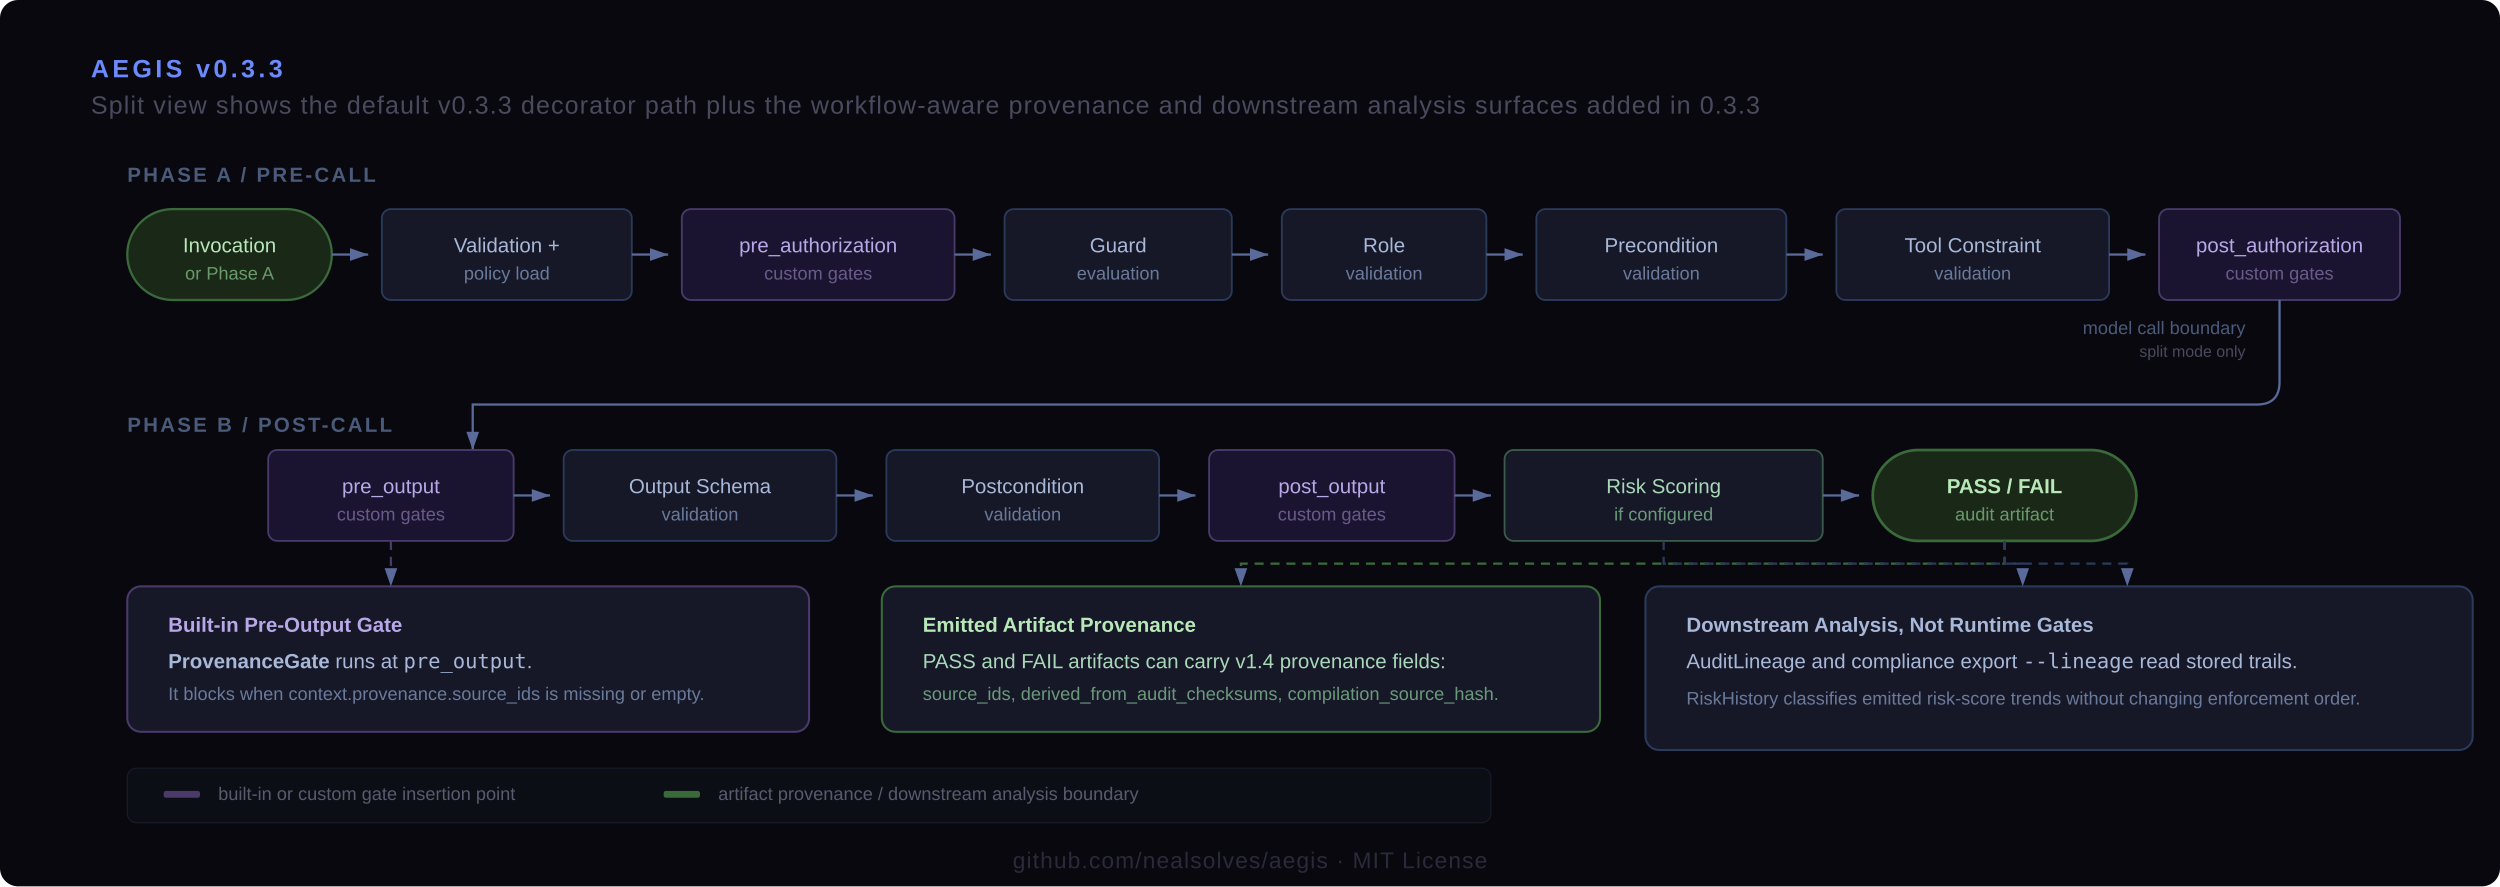
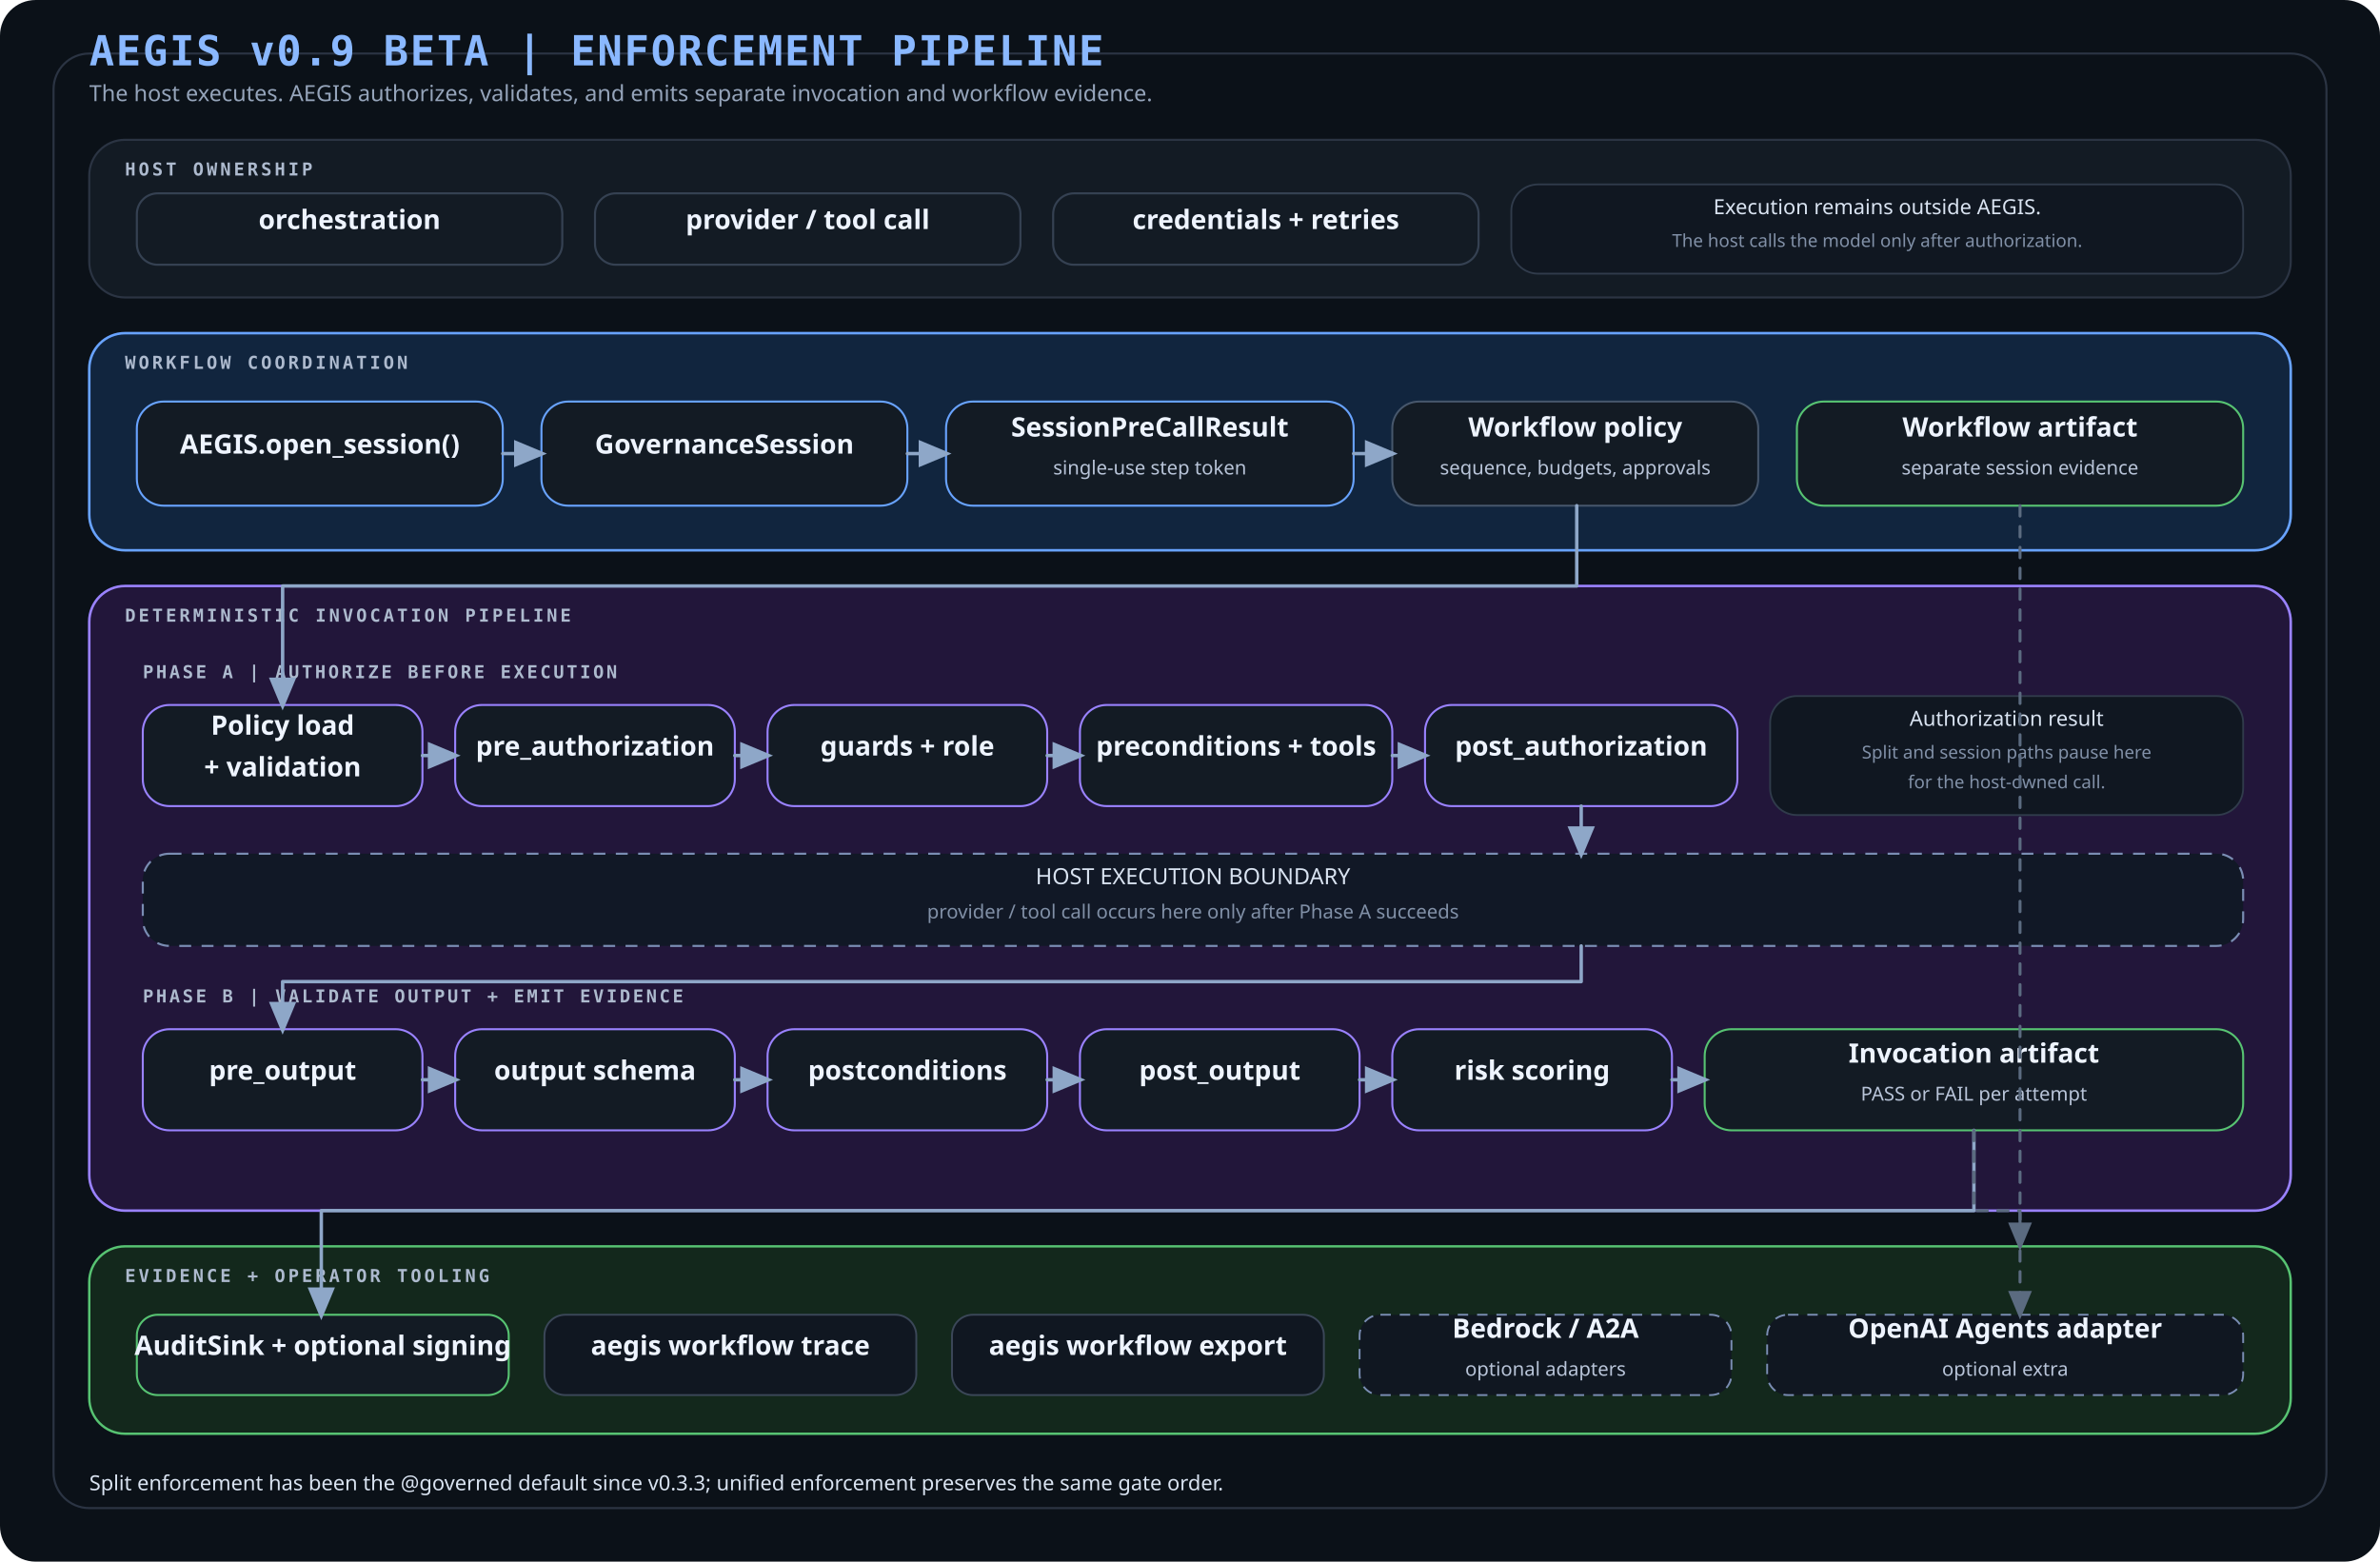
- <svg xmlns="http://www.w3.org/2000/svg" viewBox="0 0 1100 390" font-family="'IBM Plex Sans', Arial, sans-serif">
+ <svg xmlns="http://www.w3.org/2000/svg" viewBox="0 0 1600 1050">
  <defs>
-     <marker id="arr" viewBox="0 0 10 7" refX="10" refY="3.5" markerWidth="8" markerHeight="6" orient="auto-start-reverse">
-       <path d="M 0 0 L 10 3.5 L 0 7 z" fill="#5a6a9a" />
+     <style>
+   svg {
+     font-family: 'IBM Plex Sans', 'Avenir Next', 'Segoe UI', sans-serif;
+   }
+   .mono {
+     font-family: 'IBM Plex Mono', 'SFMono-Regular', 'Menlo', monospace;
+   }
+   .page-title {
+     fill: #8ab8ff;
+     font-size: 28px;
+     font-weight: 700;
+     letter-spacing: 0.04em;
+   }
+   .page-subtitle {
+     fill: #95a4ba;
+     font-size: 15px;
+   }
+   .section-tag {
+     fill: #adbace;
+     font-size: 12px;
+     font-weight: 700;
+     letter-spacing: 0.16em;
+   }
+   .panel-title {
+     fill: #adbace;
+     font-size: 12px;
+     font-weight: 700;
+     letter-spacing: 0.14em;
+   }
+   .box-title {
+     fill: #eef4ff;
+     font-size: 18px;
+     font-weight: 600;
+   }
+   .box-sub {
+     fill: #b8c4d8;
+     font-size: 13px;
+     font-weight: 500;
+   }
+   .body {
+     fill: #d9e3f1;
+     font-size: 14px;
+     font-weight: 500;
+   }
+   .body-plus {
+     fill: #d9e3f1;
+     font-size: 15px;
+     font-weight: 500;
+   }
+   .small {
+     fill: #8190a7;
+     font-size: 12px;
+   }
+   .small-plus {
+     fill: #8190a7;
+     font-size: 13px;
+   }
+   .footer-note {
+     fill: #d9e3f1;
+     font-size: 14px;
+     font-weight: 500;
+   }
+   .footer-note-lg {
+     fill: #d9e3f1;
+     font-size: 15px;
+     font-weight: 500;
+   }
+   .footer-small {
+     fill: #8190a7;
+     font-size: 12px;
+   }
+   .footer-small-lg {
+     fill: #8190a7;
+     font-size: 13px;
+   }
+   .frame {
+     fill: none;
+     stroke: #2b3443;
+     stroke-width: 1.4;
+   }
+   .band {
+     fill: #131b24;
+     stroke: #2b3443;
+     stroke-width: 1.4;
+   }
+   .host-box {
+     fill: #131b24;
+     stroke: #354152;
+     stroke-width: 1.4;
+   }
+   .policy-panel {
+     fill: #141d29;
+     stroke: #47576c;
+     stroke-width: 1.5;
+   }
+   .workflow-panel {
+     fill: #11253e;
+     stroke: #68a3ff;
+     stroke-width: 1.7;
+   }
+   .kernel-panel {
+     fill: #22163a;
+     stroke: #9a82ff;
+     stroke-width: 1.7;
+   }
+   .evidence-panel {
+     fill: #13281c;
+     stroke: #57c372;
+     stroke-width: 1.6;
+   }
+   .ops-panel {
+     fill: #151d28;
+     stroke: #3b4758;
+     stroke-width: 1.4;
+   }
+   .adapter-panel {
+     fill: #111826;
+     stroke: #7a8db3;
+     stroke-width: 1.4;
+     stroke-dasharray: 8 7;
+   }
+   .note-box {
+     fill: #101721;
+     stroke: #303b4b;
+     stroke-width: 1.2;
+   }
+   .node-neutral {
+     fill: #131b24;
+     stroke: #354152;
+     stroke-width: 1.3;
+   }
+   .node-policy {
+     fill: #131b24;
+     stroke: #47576c;
+     stroke-width: 1.3;
+   }
+   .node-workflow {
+     fill: #131b24;
+     stroke: #68a3ff;
+     stroke-width: 1.35;
+   }
+   .node-kernel {
+     fill: #131b24;
+     stroke: #9a82ff;
+     stroke-width: 1.35;
+   }
+   .node-evidence {
+     fill: #131b24;
+     stroke: #57c372;
+     stroke-width: 1.35;
+   }
+   .node-ops {
+     fill: #101721;
+     stroke: #3b4758;
+     stroke-width: 1.25;
+   }
+   .node-adapter {
+     fill: #101721;
+     stroke: #7a8db3;
+     stroke-width: 1.25;
+     stroke-dasharray: 7 6;
+   }
+   .connector {
+     fill: none;
+     stroke: #8ea7c8;
+     stroke-width: 2.3;
+     stroke-linecap: round;
+     stroke-linejoin: round;
+   }
+   .connector-muted {
+     fill: none;
+     stroke: #5b6b80;
+     stroke-width: 2.0;
+     stroke-linecap: round;
+     stroke-linejoin: round;
+     stroke-dasharray: 7 7;
+   }
+   .connector-soft {
+     fill: none;
+     stroke: #8ea7c8;
+     stroke-opacity: 0.68;
+     stroke-width: 1.7;
+     stroke-linecap: round;
+     stroke-linejoin: round;
+   }
+ </style>
+     <marker id="arrow" viewBox="0 0 12 10" refX="10" refY="5" markerWidth="10" markerHeight="8" orient="auto">
+       <path d="M0 0 L12 5 L0 10 z" fill="#8ea7c8" />
+     </marker>
+     <marker id="arrow-muted" viewBox="0 0 12 10" refX="10" refY="5" markerWidth="10" markerHeight="8" orient="auto">
+       <path d="M0 0 L12 5 L0 10 z" fill="#5b6b80" />
+     </marker>
+     <marker id="arrow-soft" viewBox="0 0 12 10" refX="10" refY="5" markerWidth="10" markerHeight="8" orient="auto">
+       <path d="M0 0 L12 5 L0 10 z" fill="#8ea7c8" fill-opacity="0.68" />
    </marker>
  </defs>
-   <rect width="1100" height="390" fill="#08080e" rx="8" />
-   <text x="40" y="34" fill="#6b8afd" font-size="11" font-weight="700" letter-spacing="1.5">AEGIS v0.3.3</text>
-   <text x="40" y="50" fill="#4a4a5e" font-size="11" letter-spacing="0.5">Split view shows the default v0.3.3 decorator path plus the workflow-aware provenance and downstream analysis surfaces added in 0.3.3</text>
-   <text x="56" y="80" fill="#4a5a7a" font-size="9" font-weight="600" letter-spacing="1">PHASE A / PRE-CALL</text>
-   <rect x="56" y="92" width="90" height="40" rx="20" fill="#1a2818" stroke="#3a6a3a" stroke-width="1" />
-   <text x="101" y="111" fill="#b8e8b8" font-size="9" text-anchor="middle" font-weight="500">Invocation</text>
-   <text x="101" y="123" fill="#6a9a6a" font-size="8" text-anchor="middle">or Phase A</text>
-   <line x1="146" y1="112" x2="162" y2="112" stroke="#5a6a9a" stroke-width="1" marker-end="url(#arr)" />
-   <rect x="168" y="92" width="110" height="40" rx="4" fill="#161828" stroke="#2a3a5a" stroke-width="0.8" />
-   <text x="223" y="111" fill="#a8b8d8" font-size="9" text-anchor="middle" font-weight="500">Validation +</text>
-   <text x="223" y="123" fill="#6a7a9a" font-size="8" text-anchor="middle">policy load</text>
-   <line x1="278" y1="112" x2="294" y2="112" stroke="#5a6a9a" stroke-width="1" marker-end="url(#arr)" />
-   <rect x="300" y="92" width="120" height="40" rx="4" fill="#1a1430" stroke="#4a3a6a" stroke-width="0.8" />
-   <text x="360" y="111" fill="#b8a8e8" font-size="9" text-anchor="middle" font-weight="500">pre_authorization</text>
-   <text x="360" y="123" fill="#6a5a8a" font-size="8" text-anchor="middle">custom gates</text>
-   <line x1="420" y1="112" x2="436" y2="112" stroke="#5a6a9a" stroke-width="1" marker-end="url(#arr)" />
-   <rect x="442" y="92" width="100" height="40" rx="4" fill="#161828" stroke="#2a3a5a" stroke-width="0.8" />
-   <text x="492" y="111" fill="#a8b8d8" font-size="9" text-anchor="middle" font-weight="500">Guard</text>
-   <text x="492" y="123" fill="#6a7a9a" font-size="8" text-anchor="middle">evaluation</text>
-   <line x1="542" y1="112" x2="558" y2="112" stroke="#5a6a9a" stroke-width="1" marker-end="url(#arr)" />
-   <rect x="564" y="92" width="90" height="40" rx="4" fill="#161828" stroke="#2a3a5a" stroke-width="0.8" />
-   <text x="609" y="111" fill="#a8b8d8" font-size="9" text-anchor="middle" font-weight="500">Role</text>
-   <text x="609" y="123" fill="#6a7a9a" font-size="8" text-anchor="middle">validation</text>
-   <line x1="654" y1="112" x2="670" y2="112" stroke="#5a6a9a" stroke-width="1" marker-end="url(#arr)" />
-   <rect x="676" y="92" width="110" height="40" rx="4" fill="#161828" stroke="#2a3a5a" stroke-width="0.8" />
-   <text x="731" y="111" fill="#a8b8d8" font-size="9" text-anchor="middle" font-weight="500">Precondition</text>
-   <text x="731" y="123" fill="#6a7a9a" font-size="8" text-anchor="middle">validation</text>
-   <line x1="786" y1="112" x2="802" y2="112" stroke="#5a6a9a" stroke-width="1" marker-end="url(#arr)" />
-   <rect x="808" y="92" width="120" height="40" rx="4" fill="#161828" stroke="#2a3a5a" stroke-width="0.8" />
-   <text x="868" y="111" fill="#a8b8d8" font-size="9" text-anchor="middle" font-weight="500">Tool Constraint</text>
-   <text x="868" y="123" fill="#6a7a9a" font-size="8" text-anchor="middle">validation</text>
-   <line x1="928" y1="112" x2="944" y2="112" stroke="#5a6a9a" stroke-width="1" marker-end="url(#arr)" />
-   <rect x="950" y="92" width="106" height="40" rx="4" fill="#1a1430" stroke="#4a3a6a" stroke-width="0.8" />
-   <text x="1003" y="111" fill="#b8a8e8" font-size="9" text-anchor="middle" font-weight="500">post_authorization</text>
-   <text x="1003" y="123" fill="#6a5a8a" font-size="8" text-anchor="middle">custom gates</text>
-   <path d="M 1003 132 L 1003 168 Q 1003 178 993 178 L 208 178 L 208 198" fill="none" stroke="#5a6a9a" stroke-width="1" marker-end="url(#arr)" />
-   <text x="56" y="190" fill="#4a5a7a" font-size="9" font-weight="600" letter-spacing="1">PHASE B / POST-CALL</text>
-   <text x="988" y="147" fill="#4a5a7a" font-size="8" text-anchor="end">model call boundary</text>
-   <text x="988" y="157" fill="#4a4a5e" font-size="7" text-anchor="end">split mode only</text>
-   <rect x="118" y="198" width="108" height="40" rx="4" fill="#1a1430" stroke="#4a3a6a" stroke-width="0.8" />
-   <text x="172" y="217" fill="#b8a8e8" font-size="9" text-anchor="middle" font-weight="500">pre_output</text>
-   <text x="172" y="229" fill="#6a5a8a" font-size="8" text-anchor="middle">custom gates</text>
-   <line x1="226" y1="218" x2="242" y2="218" stroke="#5a6a9a" stroke-width="1" marker-end="url(#arr)" />
-   <rect x="248" y="198" width="120" height="40" rx="4" fill="#161828" stroke="#2a3a5a" stroke-width="0.8" />
-   <text x="308" y="217" fill="#a8b8d8" font-size="9" text-anchor="middle" font-weight="500">Output Schema</text>
-   <text x="308" y="229" fill="#6a7a9a" font-size="8" text-anchor="middle">validation</text>
-   <line x1="368" y1="218" x2="384" y2="218" stroke="#5a6a9a" stroke-width="1" marker-end="url(#arr)" />
-   <rect x="390" y="198" width="120" height="40" rx="4" fill="#161828" stroke="#2a3a5a" stroke-width="0.8" />
-   <text x="450" y="217" fill="#a8b8d8" font-size="9" text-anchor="middle" font-weight="500">Postcondition</text>
-   <text x="450" y="229" fill="#6a7a9a" font-size="8" text-anchor="middle">validation</text>
-   <line x1="510" y1="218" x2="526" y2="218" stroke="#5a6a9a" stroke-width="1" marker-end="url(#arr)" />
-   <rect x="532" y="198" width="108" height="40" rx="4" fill="#1a1430" stroke="#4a3a6a" stroke-width="0.8" />
-   <text x="586" y="217" fill="#b8a8e8" font-size="9" text-anchor="middle" font-weight="500">post_output</text>
-   <text x="586" y="229" fill="#6a5a8a" font-size="8" text-anchor="middle">custom gates</text>
-   <line x1="640" y1="218" x2="656" y2="218" stroke="#5a6a9a" stroke-width="1" marker-end="url(#arr)" />
-   <rect x="662" y="198" width="140" height="40" rx="4" fill="#161828" stroke="#3a5a4a" stroke-width="0.8" />
-   <text x="732" y="217" fill="#a8d8b8" font-size="9" text-anchor="middle" font-weight="500">Risk Scoring</text>
-   <text x="732" y="229" fill="#6a9a7a" font-size="8" text-anchor="middle">if configured</text>
-   <line x1="802" y1="218" x2="818" y2="218" stroke="#5a6a9a" stroke-width="1" marker-end="url(#arr)" />
-   <rect x="824" y="198" width="116" height="40" rx="20" fill="#1a2818" stroke="#3a6a3a" stroke-width="1.2" />
-   <text x="882" y="217" fill="#b8e8b8" font-size="9" text-anchor="middle" font-weight="600">PASS / FAIL</text>
-   <text x="882" y="229" fill="#6a9a6a" font-size="8" text-anchor="middle">audit artifact</text>
-   <rect x="56" y="258" width="300" height="64" rx="6" fill="#161828" stroke="#4a3a6a" stroke-width="0.9" />
-   <text x="74" y="278" fill="#b8a8e8" font-size="9" font-weight="600">Built-in Pre-Output Gate</text>
-   <text x="74" y="294" fill="#a8b8d8" font-size="9">
-     <tspan font-weight="600">ProvenanceGate</tspan> runs at <tspan font-family="'IBM Plex Mono', monospace">pre_output</tspan>.</text>
-   <text x="74" y="308" fill="#6a7a9a" font-size="8">It blocks when context.provenance.source_ids is missing or empty.</text>
-   <line x1="172" y1="238" x2="172" y2="258" stroke="#4a3a6a" stroke-width="1" stroke-dasharray="4 3" marker-end="url(#arr)" />
-   <rect x="388" y="258" width="316" height="64" rx="6" fill="#161828" stroke="#3a6a3a" stroke-width="0.9" />
-   <text x="406" y="278" fill="#b8e8b8" font-size="9" font-weight="600">Emitted Artifact Provenance</text>
-   <text x="406" y="294" fill="#a8d8b8" font-size="9">PASS and FAIL artifacts can carry v1.4 provenance fields:</text>
-   <text x="406" y="308" fill="#6a9a7a" font-size="8">source_ids, derived_from_audit_checksums, compilation_source_hash.</text>
-   <polyline points="882,238 882,248 546,248 546,258" fill="none" stroke="#3a6a3a" stroke-width="1" stroke-dasharray="4 3" marker-end="url(#arr)" />
-   <rect x="724" y="258" width="364" height="72" rx="6" fill="#161828" stroke="#2a3a5a" stroke-width="0.9" />
-   <text x="742" y="278" fill="#a8b8d8" font-size="9" font-weight="600">Downstream Analysis, Not Runtime Gates</text>
-   <text x="742" y="294" fill="#a8b8d8" font-size="9">AuditLineage and compliance export <tspan font-family="'IBM Plex Mono', monospace">--lineage</tspan> read stored trails.</text>
-   <text x="742" y="310" fill="#6a7a9a" font-size="8">RiskHistory classifies emitted risk-score trends without changing enforcement order.</text>
-   <polyline points="882,238 882,248 890,248 890,258" fill="none" stroke="#2a3a5a" stroke-width="1" stroke-dasharray="4 3" marker-end="url(#arr)" />
-   <polyline points="732,238 732,248 936,248 936,258" fill="none" stroke="#2a3a5a" stroke-width="1" stroke-dasharray="4 3" marker-end="url(#arr)" />
-   <rect x="56" y="338" width="600" height="24" rx="4" fill="#0c0e16" stroke="#1a1a2a" stroke-width="0.5" />
-   <rect x="72" y="348" width="16" height="3" rx="1" fill="#4a3a6a" />
-   <text x="96" y="352" fill="#5a5a6e" font-size="8">built-in or custom gate insertion point</text>
-   <rect x="292" y="348" width="16" height="3" rx="1" fill="#3a6a3a" />
-   <text x="316" y="352" fill="#5a5a6e" font-size="8">artifact provenance / downstream analysis boundary</text>
-   <text x="550" y="382" fill="#2a2a3a" font-size="10" text-anchor="middle" letter-spacing="0.5">github.com/nealsolves/aegis · MIT License</text>
+   <rect width="1600" height="1050" fill="#0b1118" rx="24" />
+   <rect x="36" y="36" width="1528" height="978" class="frame" rx="24" />
+   <text class="page-title mono" x="60" y="44">AEGIS v0.9 BETA | ENFORCEMENT PIPELINE</text>
+   <text class="page-subtitle" x="60" y="68">The host executes. AEGIS authorizes, validates, and emits separate invocation and workflow evidence.</text>
+   <rect x="60" y="94" width="1480" height="106" rx="24" class="band" />
+   <text class="section-tag mono" x="84" y="118">HOST OWNERSHIP</text>
+   <rect x="92" y="130" width="286" height="48" rx="14" class="host-box" />
+   <text class="box-title" x="235" y="154.0" text-anchor="middle">orchestration</text>
+   <rect x="400" y="130" width="286" height="48" rx="14" class="host-box" />
+   <text class="box-title" x="543" y="154.0" text-anchor="middle">provider / tool call</text>
+   <rect x="708" y="130" width="286" height="48" rx="14" class="host-box" />
+   <text class="box-title" x="851" y="154.0" text-anchor="middle">credentials + retries</text>
+   <rect x="1016" y="124" width="492" height="60" rx="18" class="note-box" />
+   <text class="body" x="1262" y="144.0" text-anchor="middle">Execution remains outside AEGIS.</text>
+   <text class="small" x="1262" y="166.0" text-anchor="middle">The host calls the model only after authorization.</text>
+   <rect x="60" y="224" width="1480" height="146" rx="24" class="workflow-panel" />
+   <text class="section-tag mono" x="84" y="248">WORKFLOW COORDINATION</text>
+   <rect x="92" y="270" width="246" height="70" rx="18" class="node-workflow" />
+   <text class="box-title" x="215" y="305.0" text-anchor="middle">AEGIS.open_session()</text>
+   <rect x="364" y="270" width="246" height="70" rx="18" class="node-workflow" />
+   <text class="box-title" x="487" y="305.0" text-anchor="middle">GovernanceSession</text>
+   <rect x="636" y="270" width="274" height="70" rx="18" class="node-workflow" />
+   <text class="box-title" x="773" y="293.5" text-anchor="middle">SessionPreCallResult</text>
+   <text class="box-sub" x="773" y="319.0" text-anchor="middle">single-use step token</text>
+   <rect x="936" y="270" width="246" height="70" rx="18" class="node-policy" />
+   <text class="box-title" x="1059" y="293.5" text-anchor="middle">Workflow policy</text>
+   <text class="box-sub" x="1059" y="319.0" text-anchor="middle">sequence, budgets, approvals</text>
+   <rect x="1208" y="270" width="300" height="70" rx="18" class="node-evidence" />
+   <text class="box-title" x="1358" y="293.5" text-anchor="middle">Workflow artifact</text>
+   <text class="box-sub" x="1358" y="319.0" text-anchor="middle">separate session evidence</text>
+   <rect x="60" y="394" width="1480" height="420" rx="24" class="kernel-panel" />
+   <text class="section-tag mono" x="84" y="418">DETERMINISTIC INVOCATION PIPELINE</text>
+   <text class="panel-title mono" x="96" y="456">PHASE A | AUTHORIZE BEFORE EXECUTION</text>
+   <rect x="96" y="474" width="188" height="68" rx="18" class="node-kernel" />
+   <text class="box-title" x="190" y="494.0" text-anchor="middle">Policy load</text>
+   <text class="box-title" x="190" y="522.0" text-anchor="middle">+ validation</text>
+   <rect x="306" y="474" width="188" height="68" rx="18" class="node-kernel" />
+   <text class="box-title" x="400" y="508.0" text-anchor="middle">pre_authorization</text>
+   <rect x="516" y="474" width="188" height="68" rx="18" class="node-kernel" />
+   <text class="box-title" x="610" y="508.0" text-anchor="middle">guards + role</text>
+   <rect x="726" y="474" width="210" height="68" rx="18" class="node-kernel" />
+   <text class="box-title" x="831" y="508.0" text-anchor="middle">preconditions + tools</text>
+   <rect x="958" y="474" width="210" height="68" rx="18" class="node-kernel" />
+   <text class="box-title" x="1063" y="508.0" text-anchor="middle">post_authorization</text>
+   <rect x="1190" y="468" width="318" height="80" rx="18" class="note-box" />
+   <text class="body" x="1349" y="488.0" text-anchor="middle">Authorization result</text>
+   <text class="small" x="1349" y="510.0" text-anchor="middle">Split and session paths pause here</text>
+   <text class="small" x="1349" y="530.0" text-anchor="middle">for the host-owned call.</text>
+   <rect x="96" y="574" width="1412" height="62" rx="18" class="adapter-panel" />
+   <text class="body-plus" x="802" y="594.5" text-anchor="middle">HOST EXECUTION BOUNDARY</text>
+   <text class="small-plus" x="802" y="617.5" text-anchor="middle">provider / tool call occurs here only after Phase A succeeds</text>
+   <text class="panel-title mono" x="96" y="674">PHASE B | VALIDATE OUTPUT + EMIT EVIDENCE</text>
+   <rect x="96" y="692" width="188" height="68" rx="18" class="node-kernel" />
+   <text class="box-title" x="190" y="726.0" text-anchor="middle">pre_output</text>
+   <rect x="306" y="692" width="188" height="68" rx="18" class="node-kernel" />
+   <text class="box-title" x="400" y="726.0" text-anchor="middle">output schema</text>
+   <rect x="516" y="692" width="188" height="68" rx="18" class="node-kernel" />
+   <text class="box-title" x="610" y="726.0" text-anchor="middle">postconditions</text>
+   <rect x="726" y="692" width="188" height="68" rx="18" class="node-kernel" />
+   <text class="box-title" x="820" y="726.0" text-anchor="middle">post_output</text>
+   <rect x="936" y="692" width="188" height="68" rx="18" class="node-kernel" />
+   <text class="box-title" x="1030" y="726.0" text-anchor="middle">risk scoring</text>
+   <rect x="1146" y="692" width="362" height="68" rx="18" class="node-evidence" />
+   <text class="box-title" x="1327" y="714.5" text-anchor="middle">Invocation artifact</text>
+   <text class="box-sub" x="1327" y="740.0" text-anchor="middle">PASS or FAIL per attempt</text>
+   <rect x="60" y="838" width="1480" height="126" rx="24" class="evidence-panel" />
+   <text class="section-tag mono" x="84" y="862">EVIDENCE + OPERATOR TOOLING</text>
+   <rect x="92" y="884" width="250" height="54" rx="14" class="node-evidence" />
+   <text class="box-title" x="217" y="911.0" text-anchor="middle">AuditSink + optional signing</text>
+   <rect x="366" y="884" width="250" height="54" rx="14" class="node-ops" />
+   <text class="box-title" x="491" y="911.0" text-anchor="middle">aegis workflow trace</text>
+   <rect x="640" y="884" width="250" height="54" rx="14" class="node-ops" />
+   <text class="box-title" x="765" y="911.0" text-anchor="middle">aegis workflow export</text>
+   <rect x="914" y="884" width="250" height="54" rx="14" class="node-adapter" />
+   <text class="box-title" x="1039" y="899.5" text-anchor="middle">Bedrock / A2A</text>
+   <text class="box-sub" x="1039" y="925.0" text-anchor="middle">optional adapters</text>
+   <rect x="1188" y="884" width="320" height="54" rx="14" class="node-adapter" />
+   <text class="box-title" x="1348" y="899.5" text-anchor="middle">OpenAI Agents adapter</text>
+   <text class="box-sub" x="1348" y="925.0" text-anchor="middle">optional extra</text>
+   <text class="footer-note" x="60" y="1002.0" text-anchor="start">Split enforcement has been the @governed default since v0.3.3; unified enforcement preserves the same gate order.</text>
+   <path class="connector" d="M338 305 H364" marker-end="url(#arrow)" />
+   <path class="connector" d="M610 305 H636" marker-end="url(#arrow)" />
+   <path class="connector" d="M910 305 H936" marker-end="url(#arrow)" />
+   <path class="connector" d="M1060 340 V394 H190 V474" marker-end="url(#arrow)" />
+   <path class="connector" d="M284 508 H306" marker-end="url(#arrow)" />
+   <path class="connector" d="M494 508 H516" marker-end="url(#arrow)" />
+   <path class="connector" d="M704 508 H726" marker-end="url(#arrow)" />
+   <path class="connector" d="M936 508 H958" marker-end="url(#arrow)" />
+   <path class="connector" d="M1063 542 V574" marker-end="url(#arrow)" />
+   <path class="connector" d="M1063 636 V660 H190 V692" marker-end="url(#arrow)" />
+   <path class="connector" d="M284 726 H306" marker-end="url(#arrow)" />
+   <path class="connector" d="M494 726 H516" marker-end="url(#arrow)" />
+   <path class="connector" d="M704 726 H726" marker-end="url(#arrow)" />
+   <path class="connector" d="M914 726 H936" marker-end="url(#arrow)" />
+   <path class="connector" d="M1124 726 H1146" marker-end="url(#arrow)" />
+   <path class="connector" d="M1327 760 V814 H216 V884" marker-end="url(#arrow)" />
+   <path class="connector-muted" d="M1327 760 V814 H1358 V884" marker-end="url(#arrow-muted)" />
+   <path class="connector-muted" d="M1358 340 V838" marker-end="url(#arrow-muted)" />
</svg>
